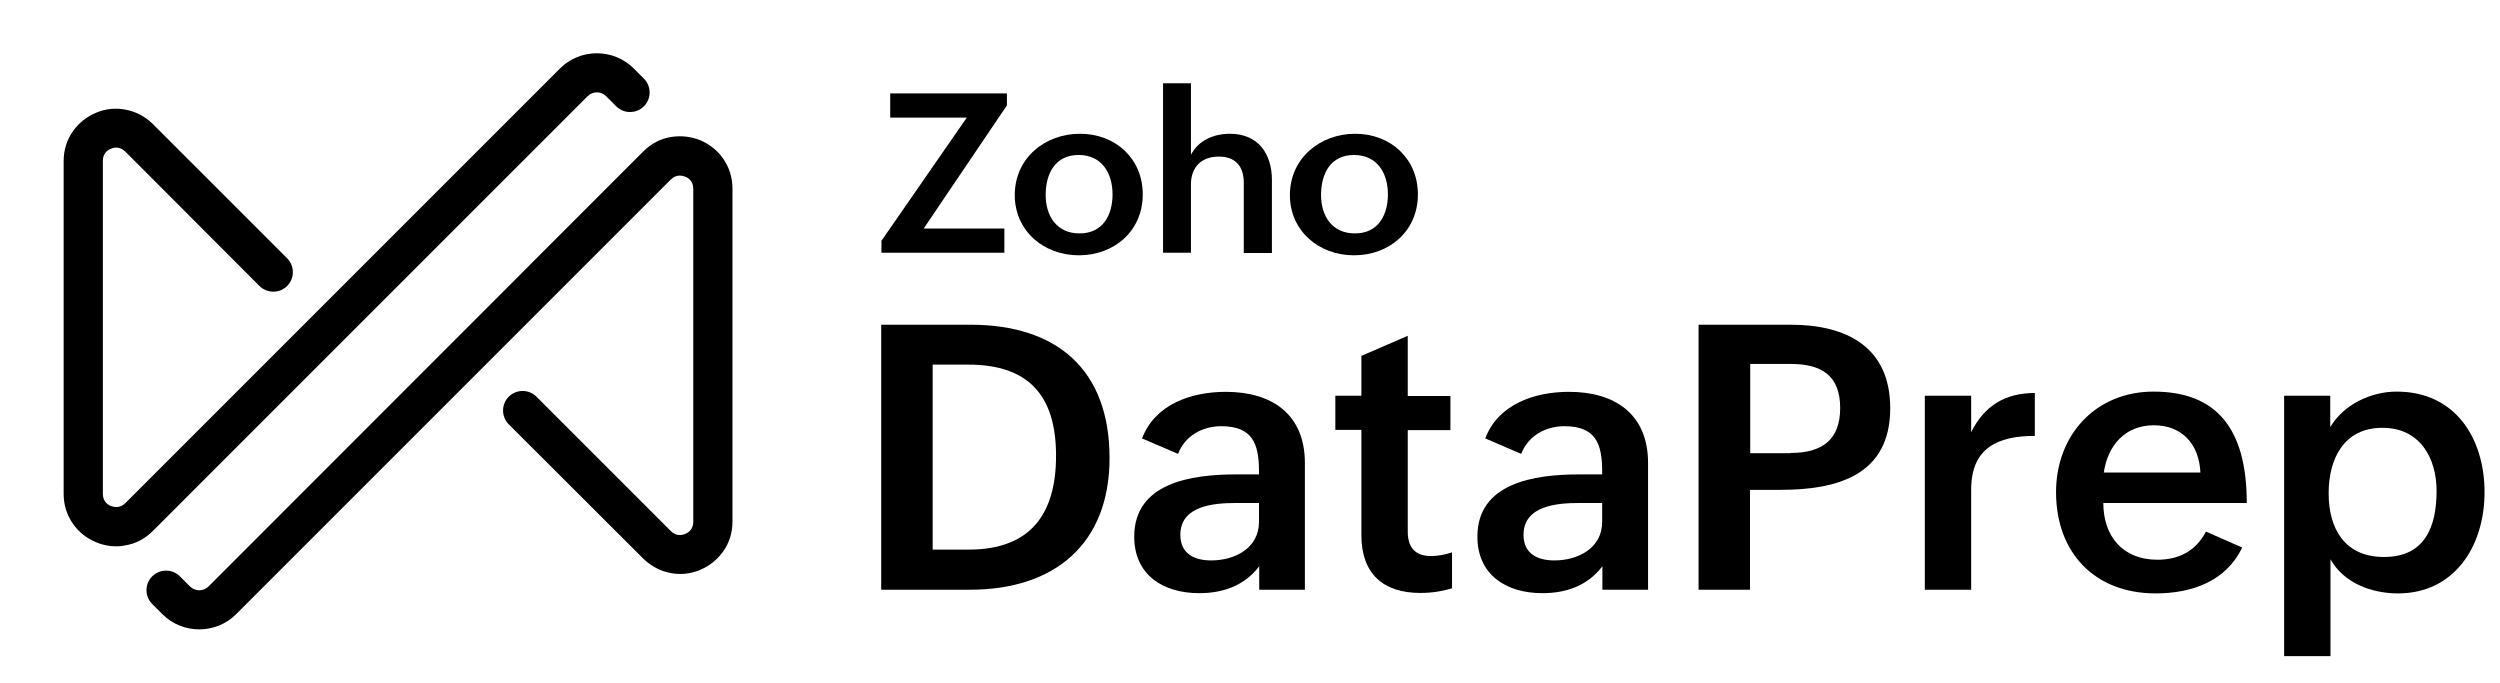
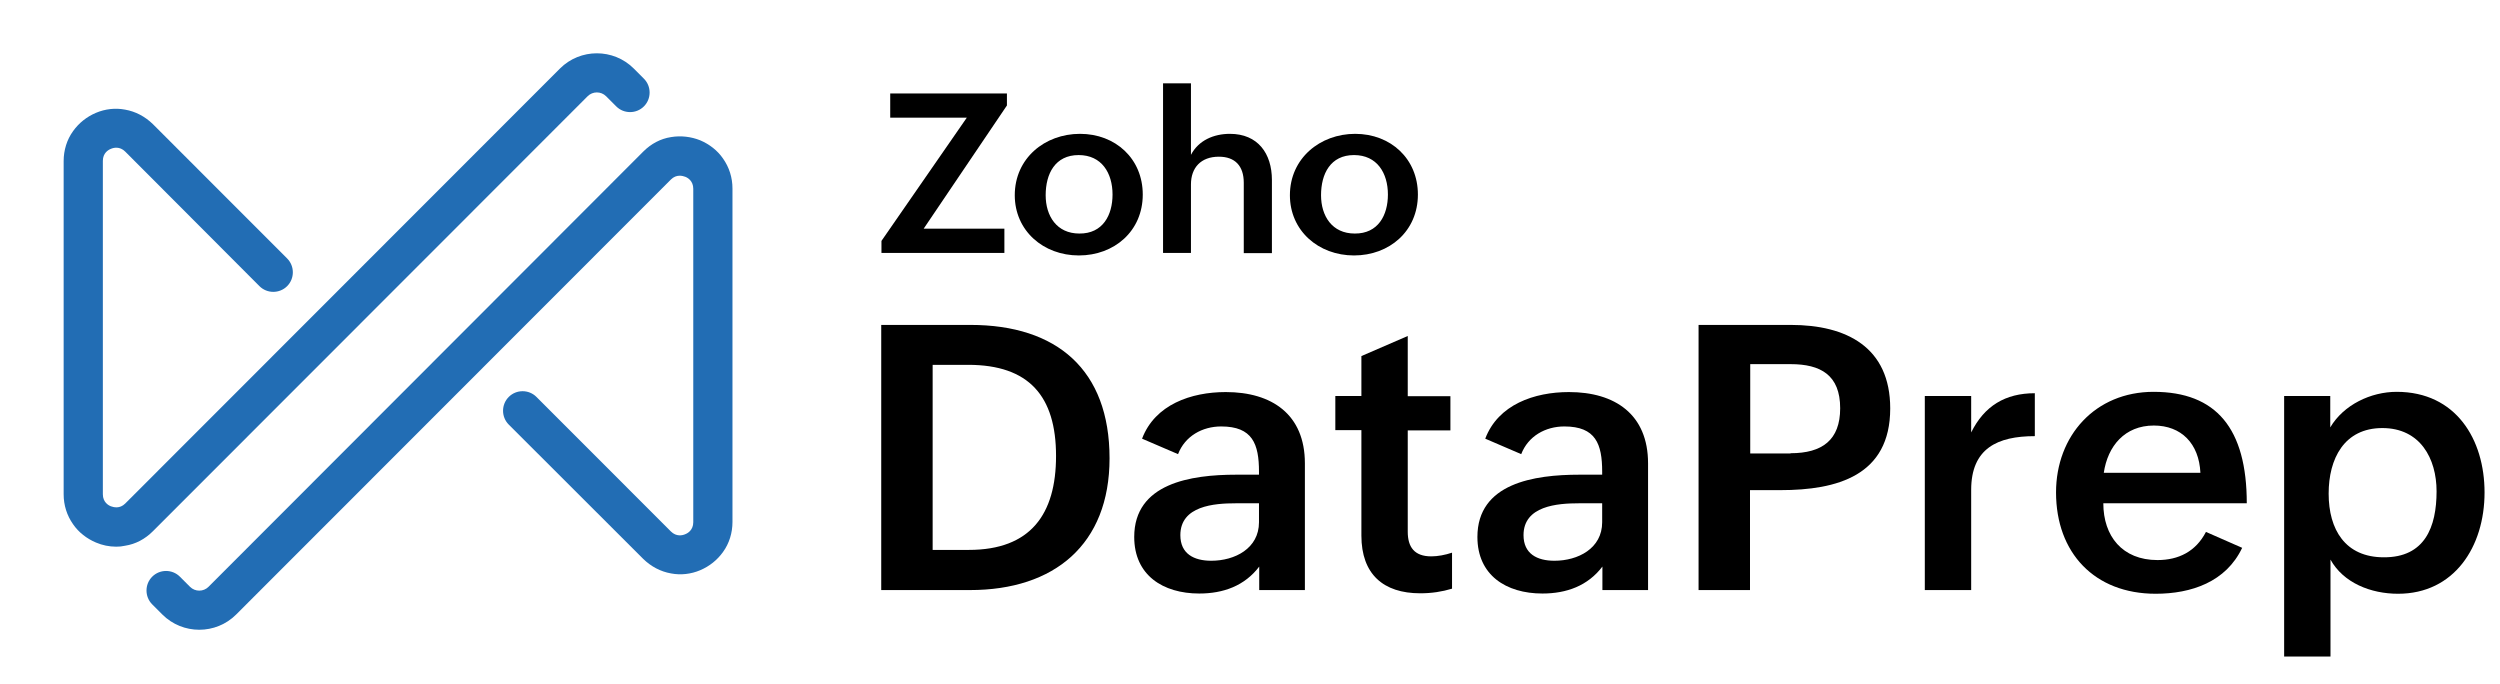
- <svg xmlns="http://www.w3.org/2000/svg" version="1.1" id="Layer_1" x="0px" y="0px" viewBox="0 0 1084 296" style="enable-background:new 0 0 1084 296;" xml:space="preserve">
-   <g>
-     <g>
-       <path d="M382.1,140.8h38.7c37.5,0,60.3,19.5,60.3,57.8c0,37.4-24,57.1-60.5,57.1h-38.5V140.8z M420.1,238.3    c26.8,0,37.8-15.5,37.8-40.7c0-25.9-11.7-39.5-38.1-39.5h-15.4v80.2H420.1z" />
-       <path d="M546.1,245.4c-6.4,8.5-15.7,11.8-26.1,11.8c-15.8,0-28.2-8-28.2-24.5c0-23.3,24.6-27,44.2-27h9.9v-1.3    c0-12-2.8-19.6-16.4-19.6c-8.2,0-15.7,4.2-18.7,12l-15.6-6.7c5.6-14.8,21.3-20.2,36.3-20.2c19.9,0,34.3,9.6,34.3,30.9v54.9h-19.8    V245.4z M535.8,218.1c-9.3,0-24,1.1-24,13.8c0,8.1,5.9,11.1,13.4,11.1c10.2,0,20.7-5.3,20.7-16.7v-8.2H535.8z" />
-       <path d="M629.6,255.1c-4.3,1.3-8.8,2-13.8,2c-16,0-25.5-8.3-25.5-25v-45.7H579v-14.8h11.3v-17.3l20.1-8.7v26.1h18.5v14.8h-18.5    v43.9c0,6.6,2.8,10.7,10.2,10.7c2.8,0,6-0.6,9-1.6V255.1z" />
-       <path d="M694.9,245.4c-6.4,8.5-15.7,11.8-26.1,11.8c-15.8,0-28.2-8-28.2-24.5c0-23.3,24.6-27,44.2-27h9.9v-1.3    c0-12-2.8-19.6-16.4-19.6c-8.2,0-15.7,4.2-18.7,12l-15.6-6.7c5.6-14.8,21.3-20.2,36.3-20.2c19.9,0,34.3,9.6,34.3,30.9v54.9h-19.8    V245.4z M684.6,218.1c-9.3,0-24,1.1-24,13.8c0,8.1,5.9,11.1,13.4,11.1c10.2,0,20.7-5.3,20.7-16.7v-8.2H684.6z" />
-       <path d="M736.6,140.8h39.9c24.2,0,43.1,9.7,43.1,36.2c0,29.1-23,35.4-47.6,35.4h-13.2v43.3h-22.3V140.8z M776.4,196.4    c13.7,0,21.5-5.7,21.5-19.5c0-14.4-8.5-19.1-21.5-19.1h-17.5v38.7H776.4z" />
-       <path d="M834.6,171.6h20.1v15.8c5.7-11.5,14.8-17,27.6-17V189c-16.2,0-27.6,5.3-27.6,23.3v43.4h-20.1V171.6z" />
-       <path d="M972.2,237.4c-7,14.8-22.1,19.9-37.5,19.9c-26.5,0-43.2-17.7-43.2-43.9c0-24.6,17-43.6,42.3-43.6    c27.2,0,40.4,15.9,40.4,48.3h-62.2c0,14.2,8.2,24.6,23.5,24.6c9.1,0,16.6-3.7,21-12.2L972.2,237.4z M954.1,204.9    c-0.6-12.7-8.3-20.5-20.2-20.5c-12.6,0-20,8.9-21.7,20.5H954.1z" />
-       <path d="M990.3,171.6h20.1v13.6c5.8-9.8,17.6-15.4,28.8-15.4c25.7,0,38.1,20.6,38.1,43.6c0,23.6-13.2,43.9-37.5,43.9    c-11.8,0-23.7-4.7-29.3-14.8v42h-20.1V171.6z M1056.5,212.9c0-14.2-7.1-27.4-23.5-27.4c-16.6,0-23.3,13.3-23.3,28.4    c0,15.6,7.2,27.6,23.9,27.6C1051.4,241.6,1056.5,228.4,1056.5,212.9z" />
-     </g>
-     <g>
-       <path d="M382.2,104.4l37-53.4H386V40.5h50.6v5.2l-36.1,53.4h35v10.5h-53.3V104.4z" />
-       <path d="M468.3,58c15.4,0,27.2,10.8,27.2,26.3c0,15.9-12.4,26.4-27.7,26.4c-15.4,0-27.8-10.7-27.8-26.1C440,68.6,453,58,468.3,58z     M482.4,84.3c0-9.3-4.7-17.1-14.7-17.1c-10.2,0-14.3,8.1-14.3,17.4c0,9,4.8,16.6,14.6,16.6C478.2,101.3,482.4,93.2,482.4,84.3z" />
-       <path d="M504.3,36.1h12.1v31c3.3-6.3,9.9-9.1,16.9-9.1c12.1,0,18.2,8.5,18.2,20v31.7h-12.2V79.2c0-7.3-3.8-11.3-10.8-11.3    c-7.8,0-12.1,4.8-12.1,12v29.7h-12.1V36.1z" />
-       <path d="M587.6,58c15.4,0,27.2,10.8,27.2,26.3c0,15.9-12.4,26.4-27.7,26.4c-15.4,0-27.8-10.7-27.8-26.1    C559.3,68.6,572.4,58,587.6,58z M601.8,84.3c0-9.3-4.7-17.1-14.7-17.1c-10.2,0-14.3,8.1-14.3,17.4c0,9,4.8,16.6,14.6,16.6    C597.6,101.3,601.8,93.2,601.8,84.3z" />
-     </g>
-   </g>
-   <g>
-     <g>
-       <path class="st1" d="M50.4,236.9c-3,0-6-0.6-8.8-1.8c-4-1.7-7.5-4.4-9.9-7.9c-2.7-3.8-4.1-8.3-4.1-13V69.8c0-4.7,1.4-9.3,4.1-13    c2.5-3.5,5.9-6.2,9.9-7.9c4-1.7,8.4-2.2,12.6-1.4c4.6,0.8,8.7,3,12.1,6.3l58.2,58.2c3.3,3.3,3.3,8.7,0,12c-3.3,3.3-8.7,3.3-12,0    L54.3,65.7c-2.4-2.4-5.1-1.7-6.2-1.2c-1.1,0.4-3.5,1.8-3.5,5.2v144.5c0,3.4,2.4,4.8,3.5,5.2c1.1,0.4,3.8,1.2,6.2-1.2L242.8,29.7    c8.8-8.8,23.2-8.8,32,0l4.4,4.4c3.3,3.3,3.3,8.7,0,12c-3.3,3.3-8.7,3.3-12,0l-4.4-4.4c-2.2-2.2-5.8-2.2-8,0L66.3,230.2    c-3.4,3.4-7.5,5.6-12.1,6.3C52.9,236.8,51.7,236.9,50.4,236.9z" />
-     </g>
-     <g>
-       <path class="st1" d="M86.4,272.9c-5.8,0-11.6-2.2-16-6.6l-4.4-4.4c-3.3-3.3-3.3-8.7,0-12c3.3-3.3,8.7-3.3,12,0l4.4,4.4    c2.2,2.2,5.8,2.2,8,0L278.9,65.7c3.4-3.4,7.5-5.6,12.1-6.3c4.2-0.7,8.6-0.2,12.6,1.4c4,1.7,7.5,4.4,9.9,7.9    c2.7,3.8,4.1,8.3,4.1,13v144.5c0,4.7-1.4,9.3-4.1,13c-2.5,3.5-5.9,6.2-9.9,7.9c-4,1.7-8.4,2.2-12.6,1.4c-4.6-0.8-8.7-3-12.1-6.3    L220.6,184c-3.3-3.3-3.3-8.7,0-12c3.3-3.3,8.7-3.3,12,0l58.3,58.3c2.4,2.4,5.1,1.7,6.2,1.2c1.1-0.4,3.5-1.8,3.5-5.2V81.8    c0-3.4-2.4-4.8-3.5-5.2c-1.1-0.4-3.8-1.2-6.2,1.2L102.4,266.3C98,270.7,92.2,272.9,86.4,272.9z" />
-     </g>
-   </g>
+ <svg xmlns="http://www.w3.org/2000/svg" width="183" height="50" viewBox="0 0 183 50" fill="none">
+   <path d="M64.506 23.784H71.039C77.37 23.784 81.219 27.078 81.219 33.547C81.219 39.865 77.167 43.193 71.005 43.193H64.506V23.784ZM70.921 40.253C75.445 40.253 77.302 37.635 77.302 33.378C77.302 29.003 75.327 26.706 70.87 26.706H68.27V40.253H70.921Z" fill="black" />
+   <path d="M92.192 41.453C91.112 42.889 89.542 43.446 87.786 43.446C85.119 43.446 83.025 42.095 83.025 39.307C83.025 35.372 87.178 34.747 90.487 34.747H92.158V34.527C92.158 32.5 91.686 31.216 89.39 31.216C88.005 31.216 86.739 31.926 86.233 33.243L83.599 32.111C84.545 29.611 87.195 28.699 89.727 28.699C93.087 28.699 95.518 30.321 95.518 33.919V43.193H92.175V41.453H92.192ZM90.453 36.841C88.883 36.841 86.402 37.027 86.402 39.172C86.402 40.541 87.398 41.047 88.664 41.047C90.386 41.047 92.158 40.152 92.158 38.226V36.841H90.453Z" fill="black" />
+   <path d="M106.289 43.091C105.563 43.311 104.803 43.429 103.959 43.429C101.258 43.429 99.654 42.027 99.654 39.206V31.486H97.746V28.986H99.654V26.064L103.047 24.595V29.003H106.17V31.503H103.047V38.919C103.047 40.034 103.52 40.726 104.769 40.726C105.242 40.726 105.782 40.625 106.289 40.456V43.091Z" fill="black" />
+   <path d="M117.312 41.453C116.232 42.889 114.662 43.446 112.906 43.446C110.239 43.446 108.146 42.095 108.146 39.307C108.146 35.372 112.299 34.747 115.607 34.747H117.279V34.527C117.279 32.5 116.806 31.216 114.51 31.216C113.126 31.216 111.86 31.926 111.353 33.243L108.72 32.111C109.665 29.611 112.315 28.699 114.848 28.699C118.207 28.699 120.638 30.321 120.638 33.919V43.193H117.296V41.453H117.312ZM115.574 36.841C114.004 36.841 111.522 37.027 111.522 39.172C111.522 40.541 112.518 41.047 113.784 41.047C115.506 41.047 117.279 40.152 117.279 38.226V36.841H115.574Z" fill="black" />
+   <path d="M124.352 23.784H131.088C135.174 23.784 138.364 25.422 138.364 29.899C138.364 34.814 134.481 35.878 130.328 35.878H128.1V43.193H124.335V23.784H124.352ZM131.071 33.176C133.384 33.176 134.701 32.213 134.701 29.882C134.701 27.449 133.266 26.655 131.071 26.655H128.117V33.193H131.071V33.176Z" fill="black" />
+   <path d="M140.896 28.986H144.29V31.655C145.252 29.713 146.788 28.784 148.949 28.784V31.926C146.214 31.926 144.29 32.821 144.29 35.861V43.193H140.896V28.986Z" fill="black" />
+   <path d="M164.126 40.101C162.944 42.601 160.395 43.463 157.795 43.463C153.322 43.463 150.502 40.473 150.502 36.047C150.502 31.892 153.372 28.682 157.643 28.682C162.235 28.682 164.464 31.368 164.464 36.841H153.963C153.963 39.24 155.347 40.997 157.93 40.997C159.467 40.997 160.733 40.372 161.476 38.936L164.126 40.101ZM161.07 34.611C160.969 32.466 159.669 31.149 157.66 31.149C155.533 31.149 154.284 32.652 153.997 34.611H161.07Z" fill="black" />
+   <path d="M167.182 28.986H170.575V31.284C171.554 29.628 173.546 28.682 175.437 28.682C179.776 28.682 181.869 32.162 181.869 36.047C181.869 40.034 179.641 43.463 175.538 43.463C173.546 43.463 171.537 42.669 170.592 40.963V48.057H167.199V28.986H167.182ZM178.357 35.963C178.357 33.564 177.159 31.334 174.39 31.334C171.588 31.334 170.457 33.581 170.457 36.132C170.457 38.767 171.672 40.794 174.492 40.794C177.496 40.811 178.357 38.581 178.357 35.963Z" fill="black" />
+   <path d="M64.523 17.635L70.769 8.615H65.164V6.841H73.707V7.72L67.612 16.74H73.521V18.514H64.523V17.635Z" fill="black" />
+   <path d="M79.058 9.797C81.658 9.797 83.65 11.622 83.65 14.24C83.65 16.926 81.557 18.699 78.974 18.699C76.374 18.699 74.281 16.892 74.281 14.29C74.281 11.588 76.475 9.797 79.058 9.797ZM81.438 14.24C81.438 12.669 80.645 11.351 78.957 11.351C77.235 11.351 76.543 12.72 76.543 14.29C76.543 15.811 77.353 17.095 79.007 17.095C80.729 17.111 81.438 15.743 81.438 14.24Z" fill="black" />
+   <path d="M85.135 6.098H87.178V11.334C87.735 10.27 88.85 9.797 90.031 9.797C92.074 9.797 93.104 11.233 93.104 13.176V18.53H91.044V13.378C91.044 12.145 90.403 11.47 89.221 11.47C87.904 11.47 87.178 12.28 87.178 13.497V18.514H85.135V6.098Z" fill="black" />
+   <path d="M99.198 9.797C101.798 9.797 103.79 11.622 103.79 14.24C103.79 16.926 101.697 18.699 99.114 18.699C96.514 18.699 94.421 16.892 94.421 14.29C94.421 11.588 96.632 9.797 99.198 9.797ZM101.595 14.24C101.595 12.669 100.802 11.351 99.114 11.351C97.392 11.351 96.7 12.72 96.7 14.29C96.7 15.811 97.51 17.095 99.164 17.095C100.886 17.111 101.595 15.743 101.595 14.24Z" fill="black" />
+   <path d="M8.508 40.017C8.002 40.017 7.496 39.916 7.023 39.713C6.348 39.426 5.757 38.97 5.352 38.378C4.896 37.736 4.659 36.976 4.659 36.182V11.791C4.659 10.997 4.896 10.22 5.352 9.595C5.774 9.003 6.348 8.547 7.023 8.26C7.698 7.973 8.441 7.889 9.15 8.024C9.927 8.159 10.619 8.53 11.193 9.088L21.018 18.919C21.575 19.476 21.575 20.389 21.018 20.946C20.461 21.503 19.549 21.503 18.992 20.946L9.167 11.098C8.762 10.693 8.306 10.811 8.12 10.895C7.935 10.963 7.529 11.199 7.529 11.774V36.182C7.529 36.757 7.935 36.993 8.12 37.061C8.306 37.128 8.762 37.264 9.167 36.858L40.989 5.017C42.475 3.53 44.906 3.53 46.392 5.017L47.134 5.76C47.691 6.318 47.691 7.23 47.134 7.787C46.577 8.345 45.666 8.345 45.108 7.787L44.366 7.044C43.994 6.672 43.386 6.672 43.015 7.044L11.193 38.885C10.619 39.459 9.927 39.831 9.15 39.949C8.931 40 8.728 40.017 8.508 40.017Z" fill="#226DB4" />
+   <path d="M14.586 46.098C13.607 46.098 12.628 45.726 11.885 44.983L11.142 44.24C10.585 43.682 10.585 42.77 11.142 42.213C11.699 41.655 12.611 41.655 13.168 42.213L13.911 42.956C14.282 43.328 14.89 43.328 15.261 42.956L47.084 11.098C47.658 10.524 48.35 10.152 49.126 10.034C49.835 9.916 50.578 10 51.254 10.27C51.929 10.557 52.52 11.014 52.925 11.605C53.381 12.247 53.617 13.007 53.617 13.801V38.209C53.617 39.003 53.381 39.78 52.925 40.405C52.503 40.997 51.929 41.453 51.254 41.74C50.578 42.027 49.835 42.111 49.126 41.976C48.35 41.841 47.658 41.47 47.084 40.912L37.242 31.081C36.684 30.524 36.684 29.611 37.242 29.054C37.799 28.497 38.71 28.497 39.267 29.054L49.109 38.902C49.515 39.307 49.971 39.189 50.156 39.105C50.342 39.037 50.747 38.801 50.747 38.226V13.818C50.747 13.243 50.342 13.007 50.156 12.939C49.971 12.872 49.515 12.736 49.109 13.142L17.287 44.983C16.544 45.726 15.565 46.098 14.586 46.098Z" fill="#226DB4" />
</svg>
